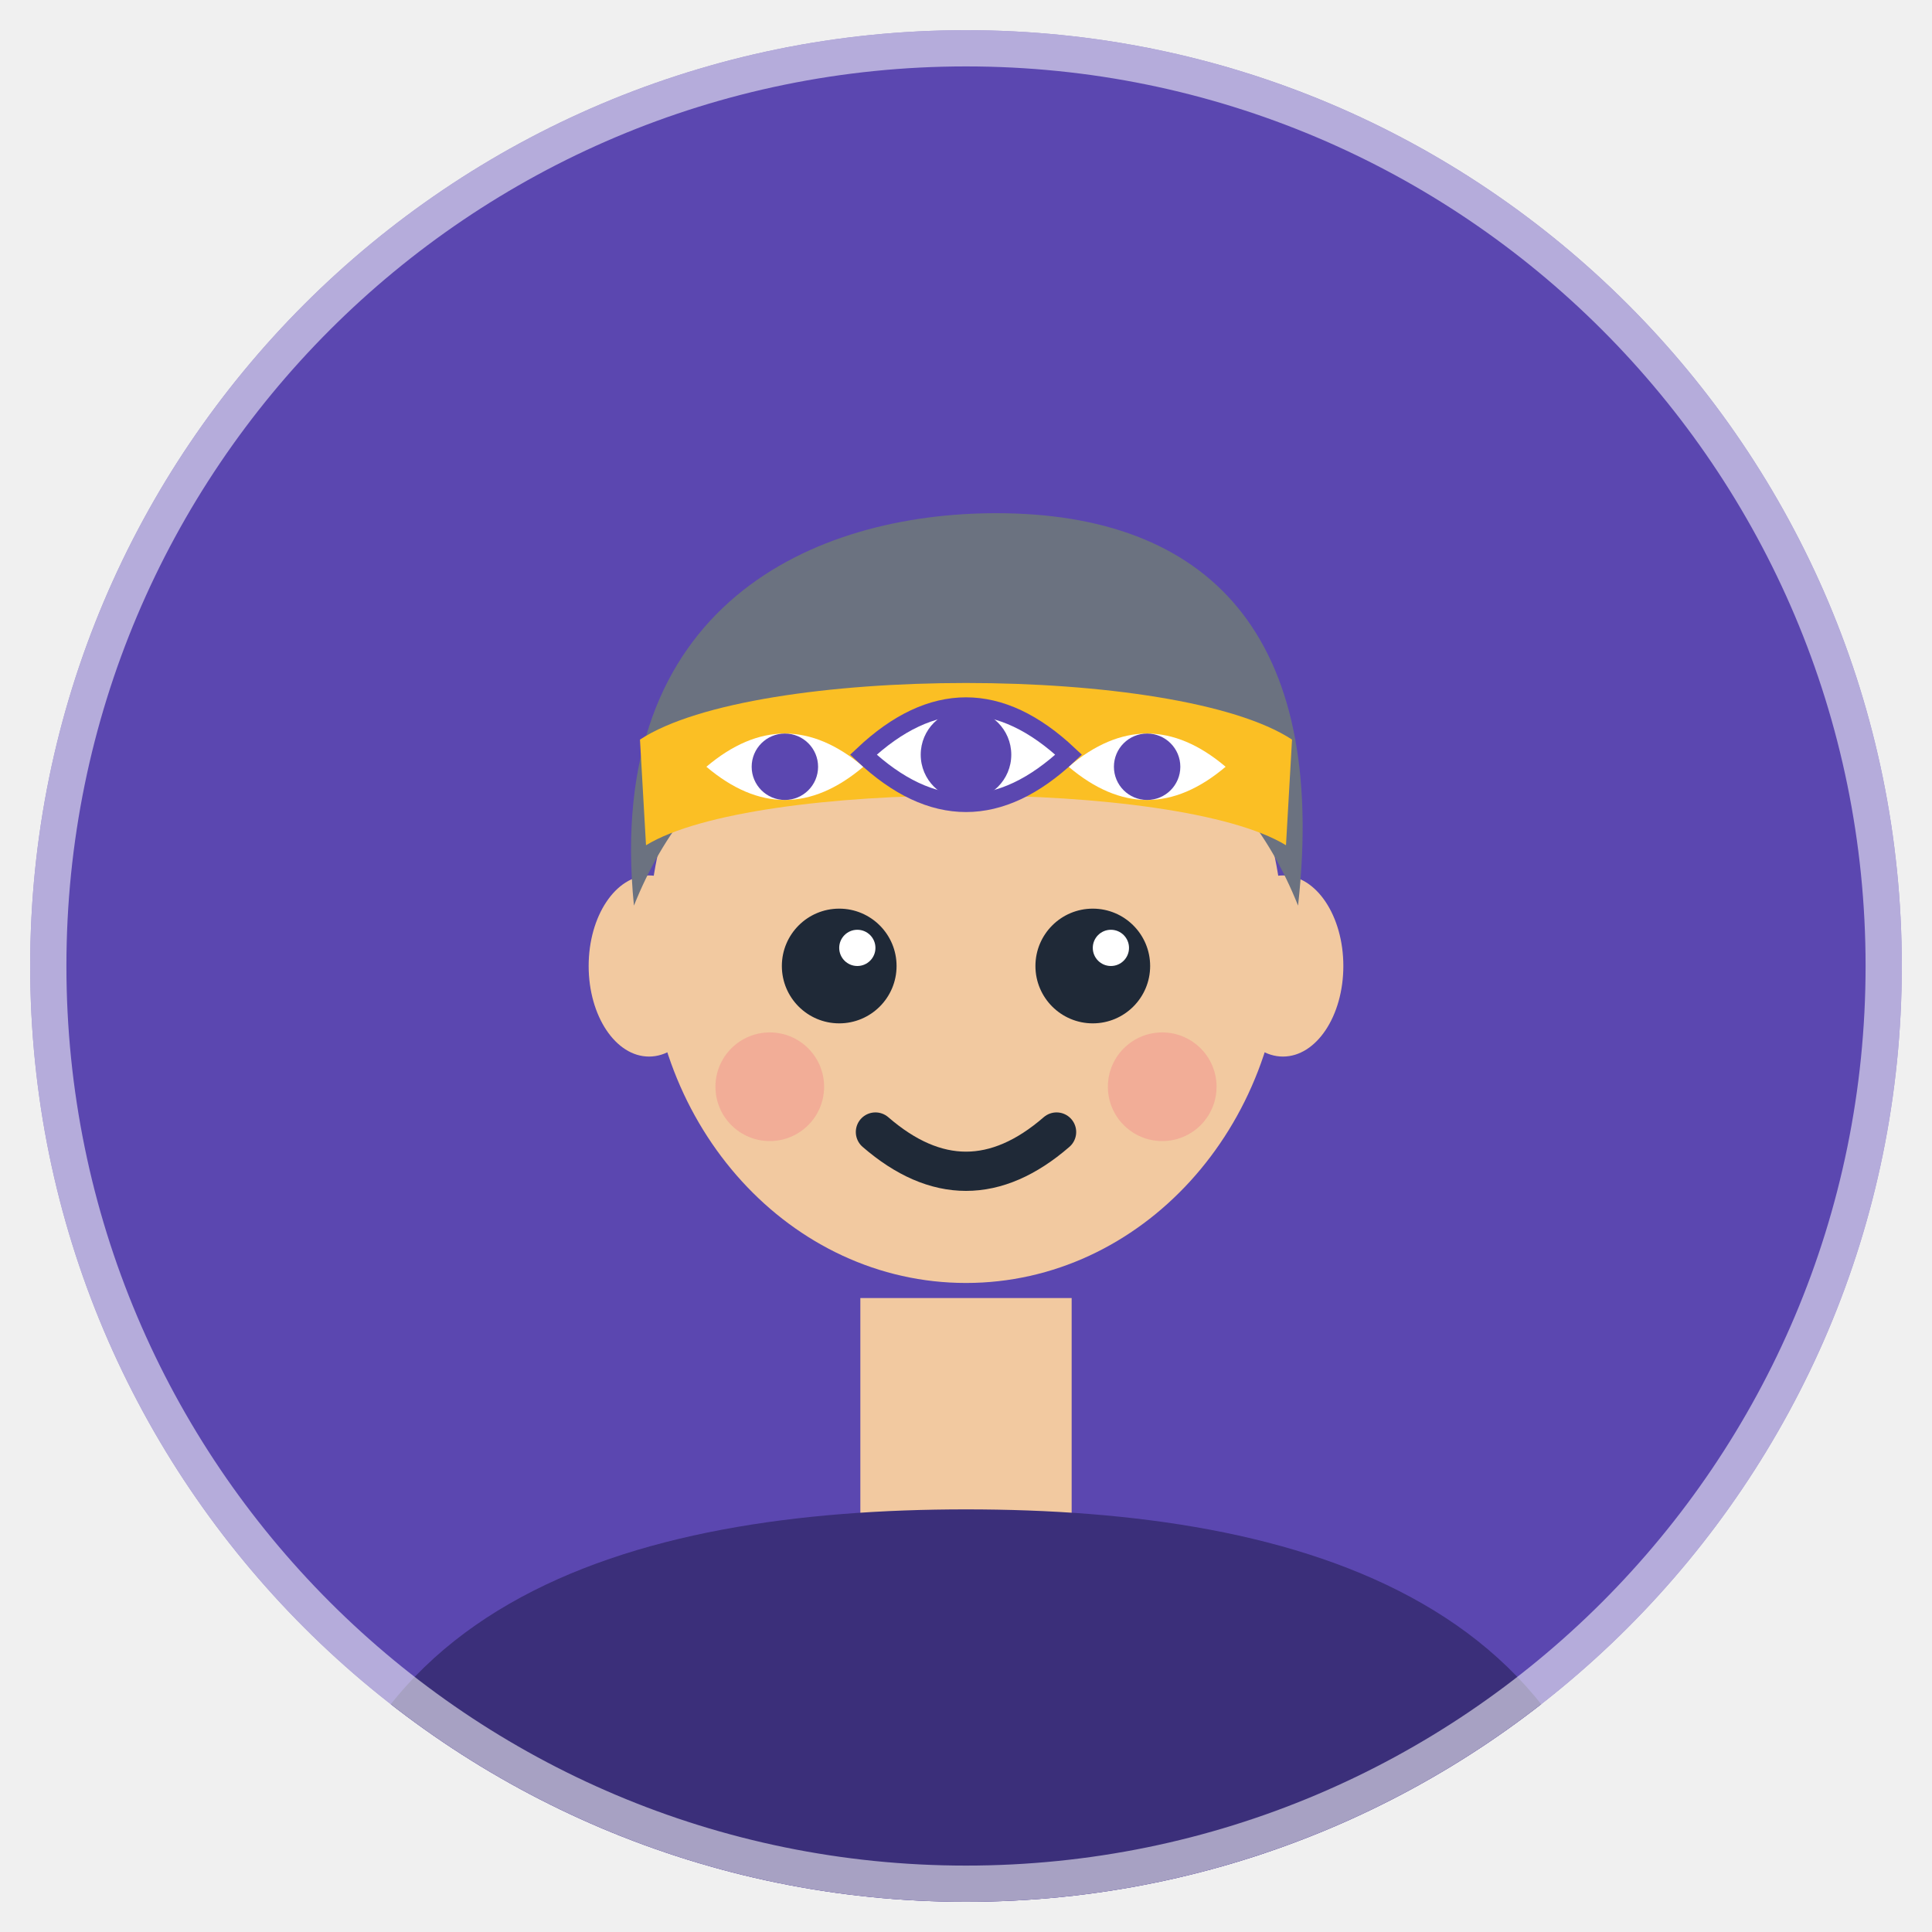
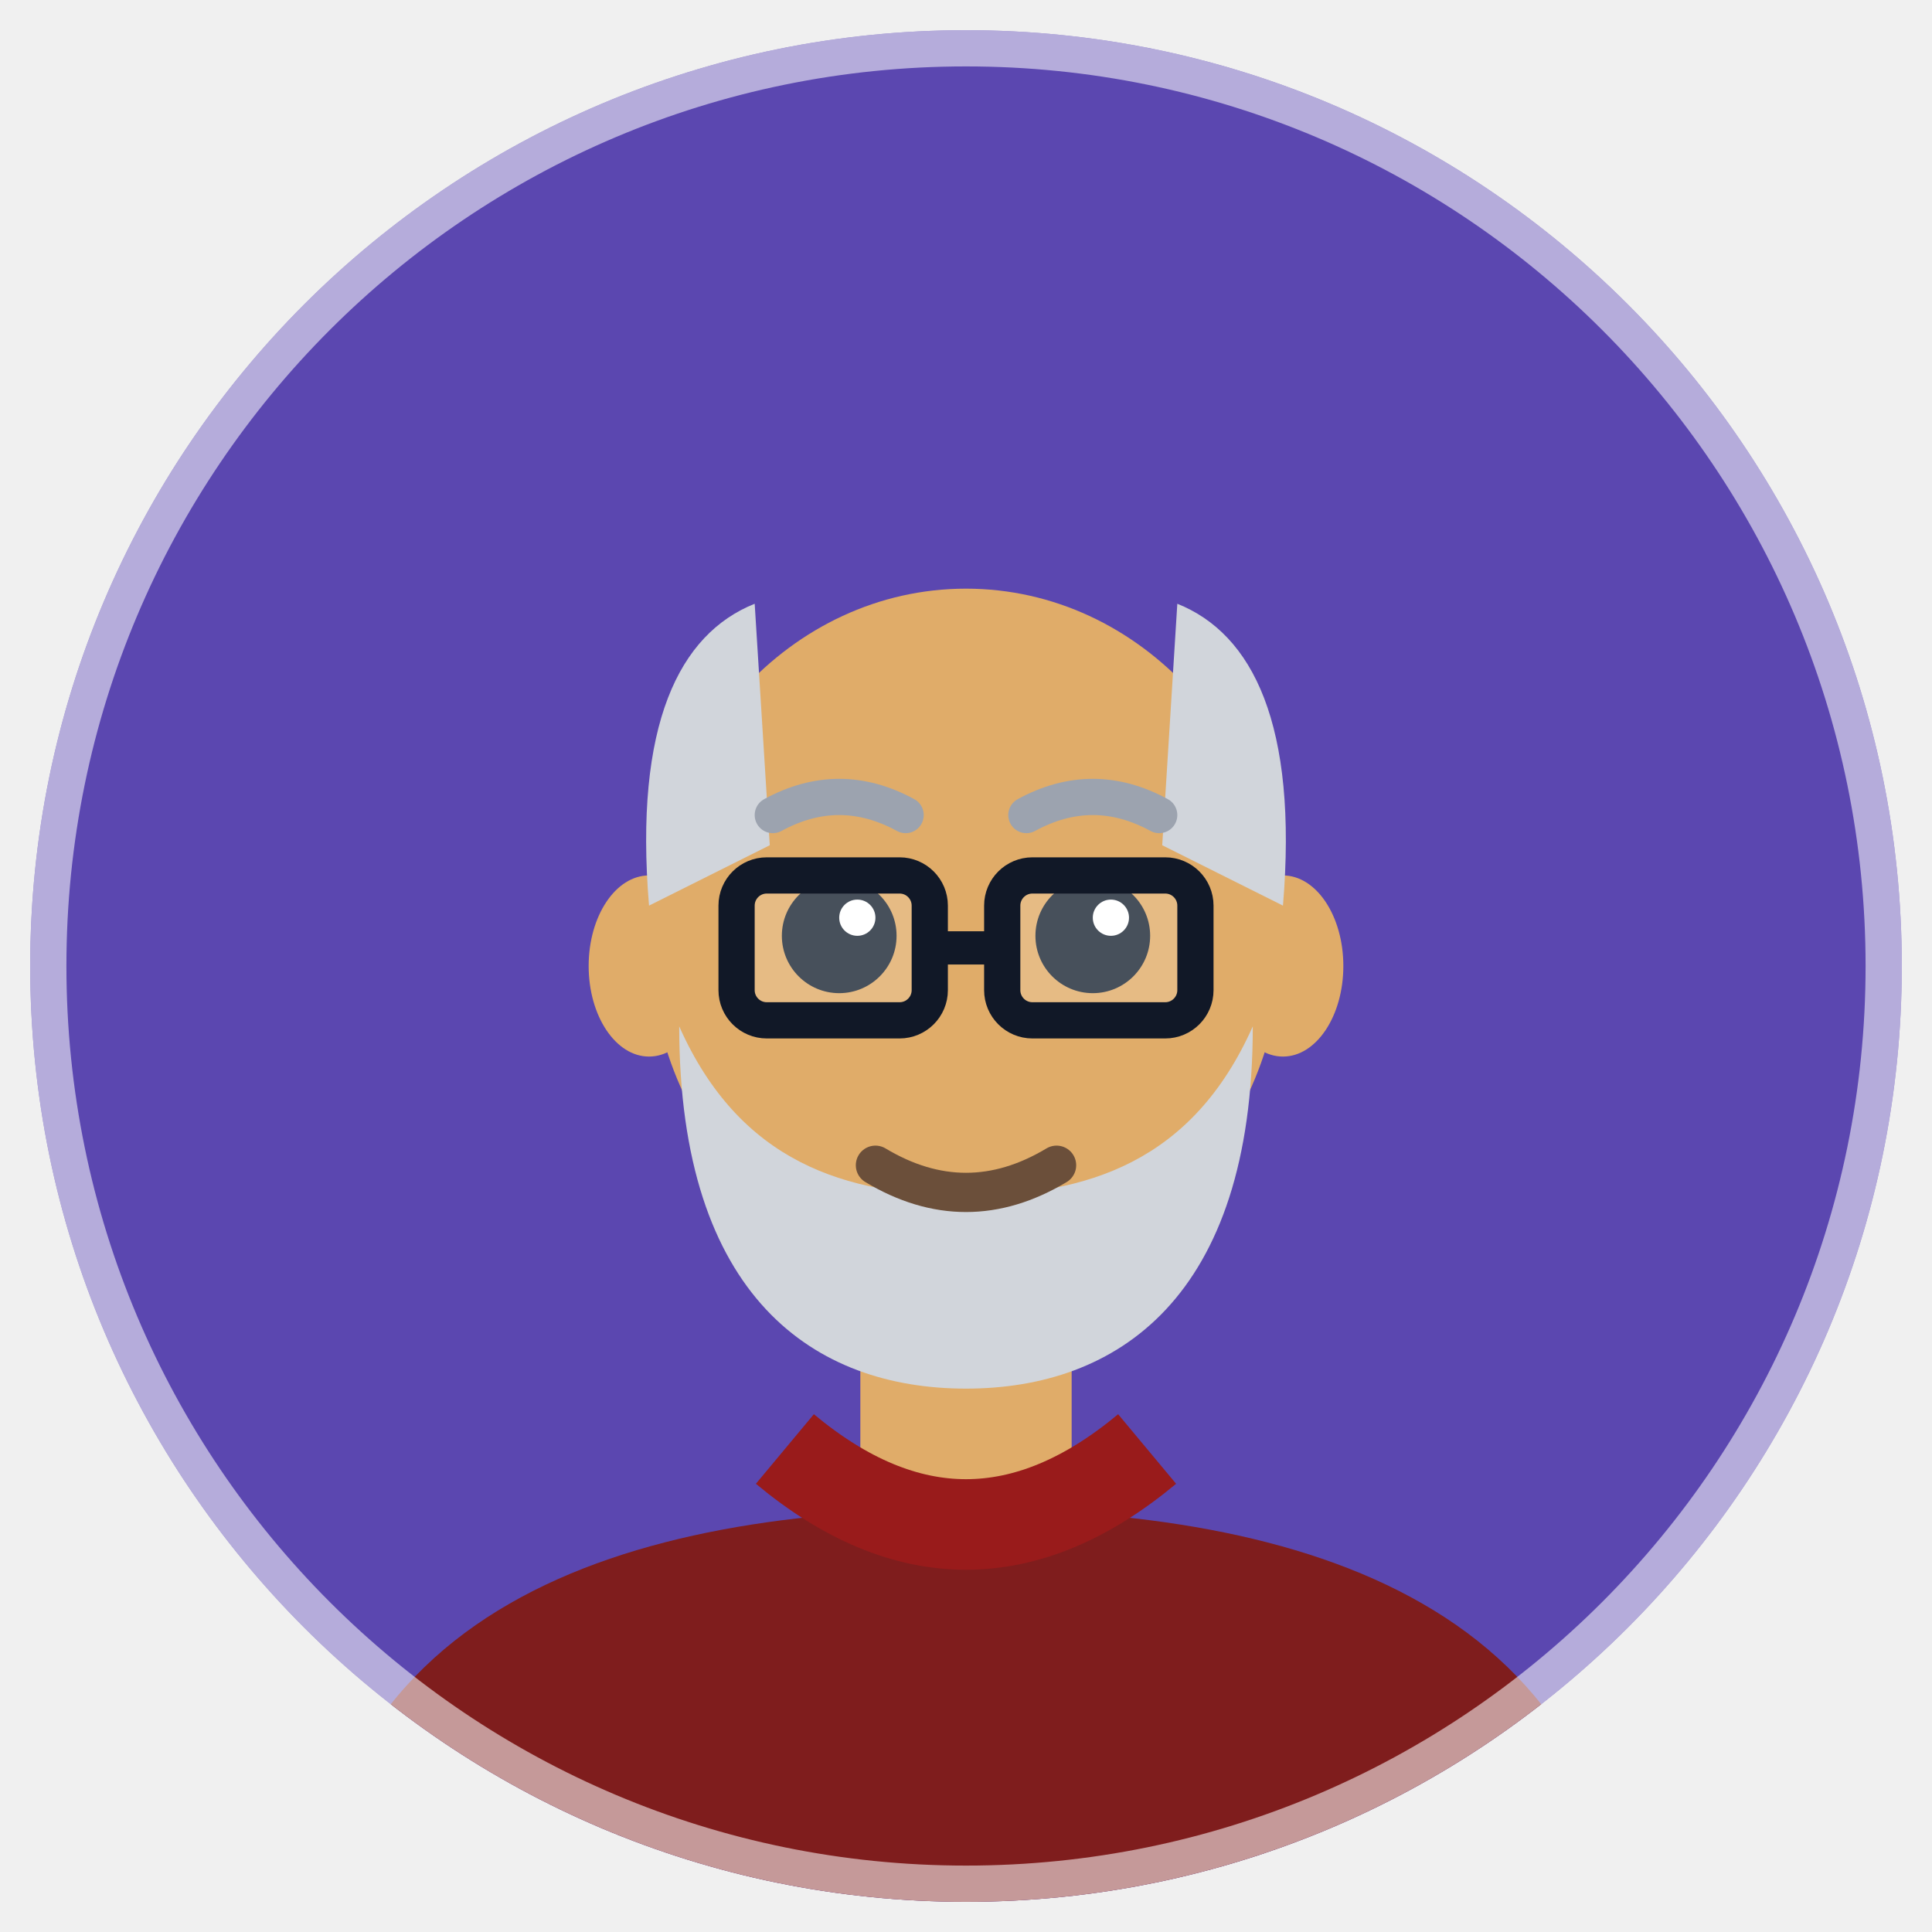
<svg xmlns="http://www.w3.org/2000/svg" viewBox="0 0 64 64" width="64" height="64">
  <defs>
    <clipPath id="clip-argus">
      <circle cx="32" cy="32" r="31" />
    </clipPath>
  </defs>
  <circle cx="32" cy="32" r="31" fill="#5B47B0" />
  <g clip-path="url(#clip-argus)">
-     <rect x="28.5" y="43" width="7" height="9" fill="#F2C9A0" />
-     <path d="M10 66 C10 53 21.0 50 32 50 C43.0 50 54 53 54 66 Z" fill="#3B2F7A" />
-     <ellipse cx="21.5" cy="32" rx="2" ry="3" fill="#F2C9A0" />
-     <ellipse cx="42.5" cy="32" rx="2" ry="3" fill="#F2C9A0" />
-     <ellipse cx="32" cy="31" rx="10.5" ry="11.5" fill="#F2C9A0" />
-     <path d="M21 30 C20 20 27 17 33 17 C40 17 44 21 43 30 C41 25 37 23 32 23 C27 23 23 25 21 30 Z" fill="#6B7280" />
-     <path d="M21.2 24.5 C25 22 39 22 42.8 24.5 L42.6 28 C39 25.8 25 25.8 21.4 28 Z" fill="#FBBF24" />
-     <path d="M23.4 25.4 Q26 23.2 28.6 25.4 Q26 27.6 23.4 25.4 Z" fill="#FFFFFF" />
-     <circle cx="26" cy="25.4" r="1.1" fill="#5B47B0" />
-     <path d="M35.4 25.4 Q38 23.2 40.6 25.4 Q38 27.6 35.4 25.4 Z" fill="#FFFFFF" />
-     <circle cx="38" cy="25.4" r="1.1" fill="#5B47B0" />
-     <path d="M28.6 25 Q32 21.8 35.4 25 Q32 28.2 28.6 25 Z" fill="#FFFFFF" stroke="#5B47B0" stroke-width=".6" />
-     <circle cx="32" cy="25" r="1.5" fill="#5B47B0" />
-     <circle cx="27.8" cy="32" r="1.9" fill="#1F2937" />
-     <circle cx="28.4" cy="31.4" r="0.6" fill="#FFFFFF" />
-     <circle cx="36.2" cy="32" r="1.9" fill="#1F2937" />
-     <circle cx="36.8" cy="31.4" r="0.6" fill="#FFFFFF" />
-     <circle cx="25.5" cy="36" r="1.8" fill="#F28C8C" opacity=".45" />
-     <circle cx="38.5" cy="36" r="1.8" fill="#F28C8C" opacity=".45" />
-     <path d="M29 37.5 Q32 40.1 35 37.5" stroke="#1F2937" stroke-width="1.3" fill="none" stroke-linecap="round" />
+     <rect x="28.5" y="43" width="7" height="9" fill="#E0AC69" />
+     <path d="M10 66 C10 53 21.0 50 32 50 C43.0 50 54 53 54 66 Z" fill="#7F1D1D" />
+     <path d="M26 48 Q32 53 38 48" stroke="#991B1B" stroke-width="3" fill="none" />
+     <ellipse cx="21.5" cy="32" rx="2" ry="3" fill="#E0AC69" />
+     <ellipse cx="42.5" cy="32" rx="2" ry="3" fill="#E0AC69" />
+     <ellipse cx="32" cy="31" rx="10.5" ry="11.5" fill="#E0AC69" />
+     <path d="M21.5 30 C21 24 22.5 21 25 20 L25.5 28 Z M42.5 30 C43 24 41.5 21 39 20 L38.5 28 Z" fill="#D1D5DB" />
+     <path d="M22.5 34 C22.5 43 27 46 32 46 C37 46 41.5 43 41.5 34 C39.5 38.5 36 39.6 32 39.6 C28 39.6 24.5 38.5 22.5 34 Z" fill="#D1D5DB" />
+     <path d="M25.6 27 Q27.8 25.8 30.0 27" stroke="#9CA3AF" stroke-width="1.2" fill="none" stroke-linecap="round" />
+     <path d="M34.0 27 Q36.2 25.8 38.4 27" stroke="#9CA3AF" stroke-width="1.2" fill="none" stroke-linecap="round" />
+     <circle cx="27.8" cy="31" r="1.9" fill="#1F2937" />
+     <circle cx="28.4" cy="30.4" r="0.6" fill="#FFFFFF" />
+     <circle cx="36.2" cy="31" r="1.9" fill="#1F2937" />
+     <circle cx="36.8" cy="30.4" r="0.6" fill="#FFFFFF" />
+     <path d="M29 38.6 Q32 40.4 35 38.6" stroke="#6B4F3A" stroke-width="1.3" fill="none" stroke-linecap="round" />
+     <rect x="24.4" y="29.0" width="6.4" height="4.8" rx="1" fill="#FFFFFF" fill-opacity=".18" stroke="#111827" stroke-width="1.2" />
+     <rect x="33.2" y="29.0" width="6.4" height="4.8" rx="1" fill="#FFFFFF" fill-opacity=".18" stroke="#111827" stroke-width="1.2" />
+     <path d="M30.8 31.4 H33.2" stroke="#111827" stroke-width="1.1" />
  </g>
  <circle cx="32" cy="32" r="30.4" fill="none" stroke="#FFFFFF" stroke-opacity=".55" stroke-width="1.2" />
</svg>
